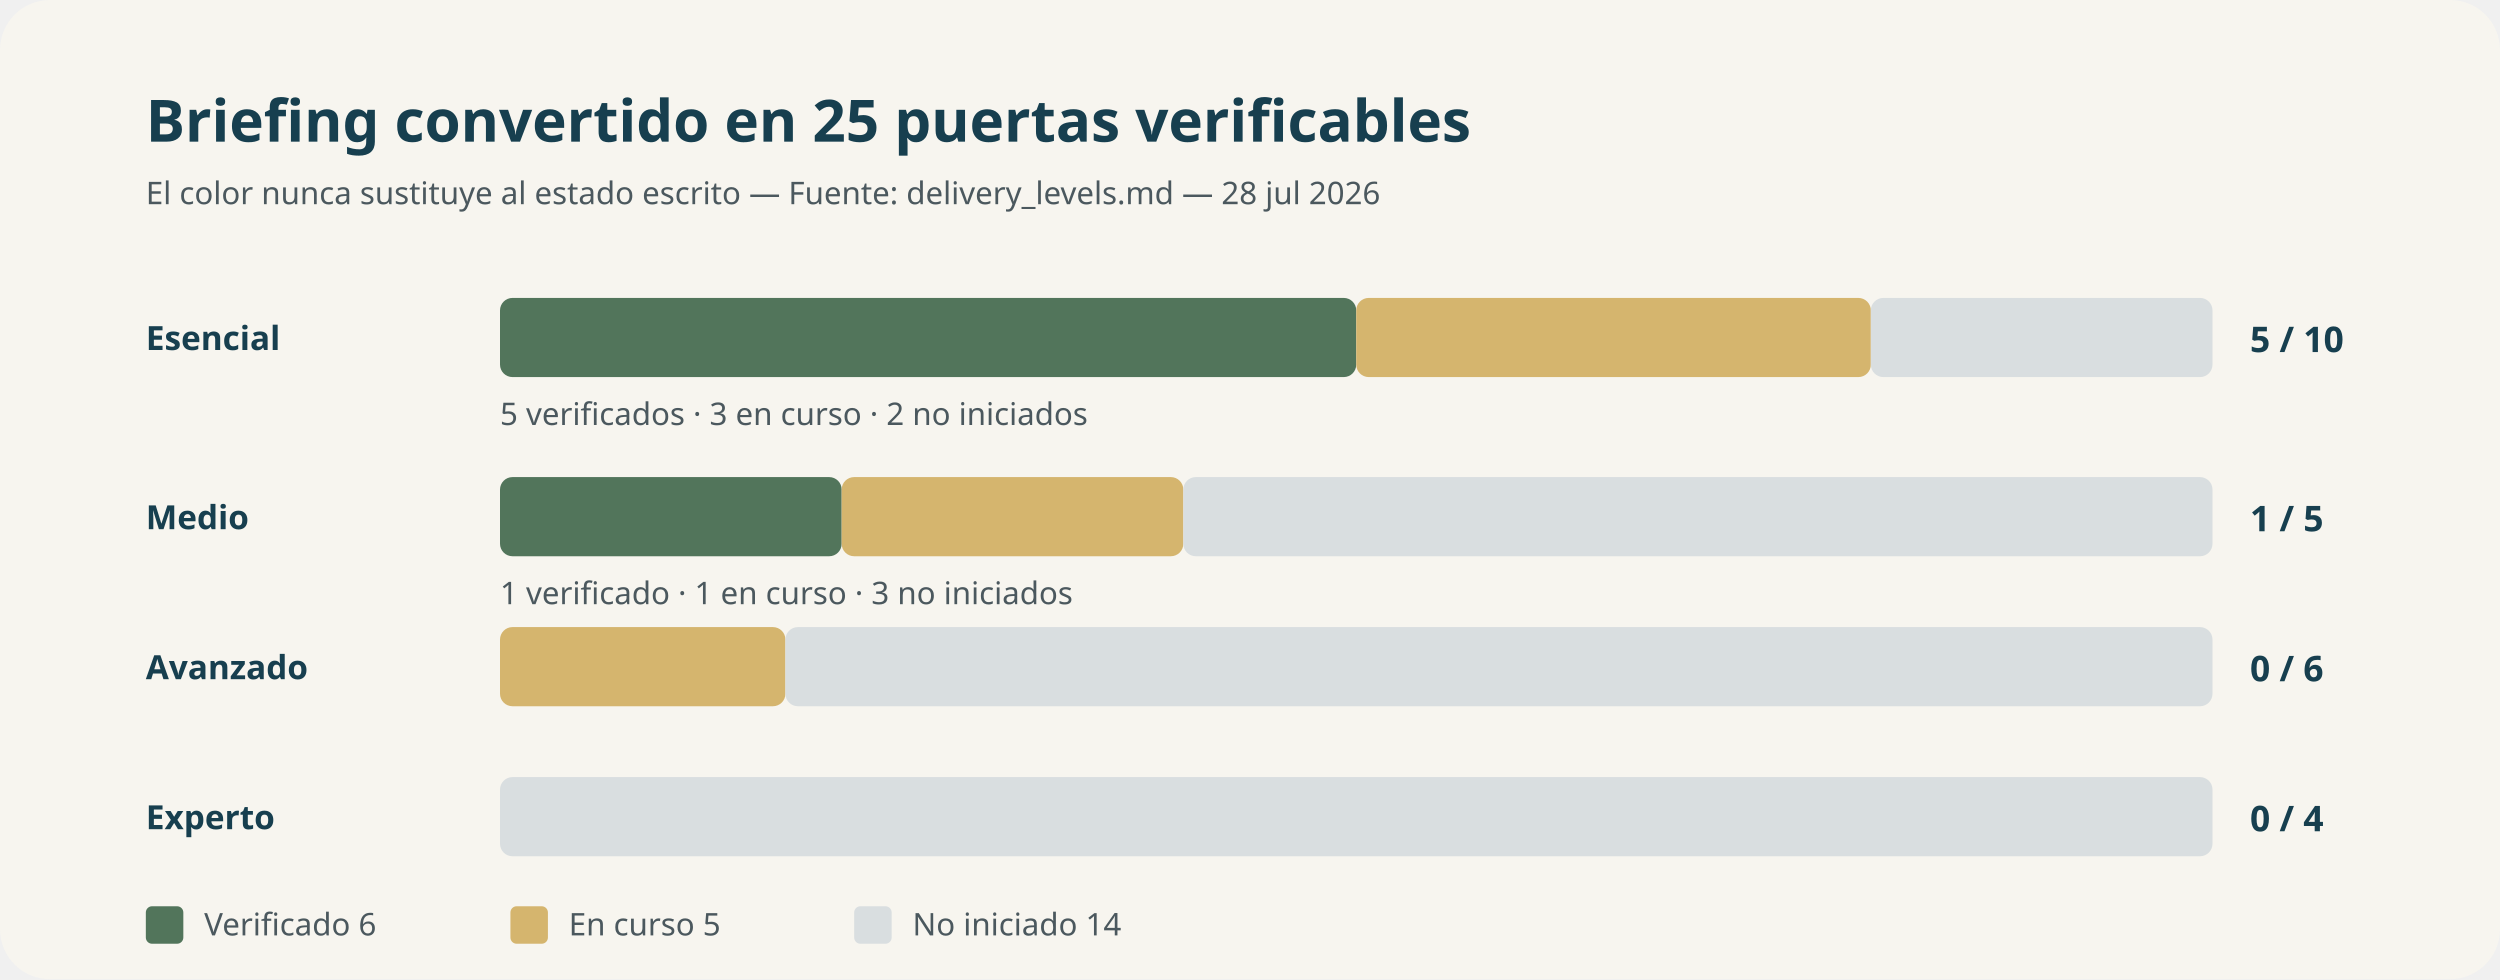
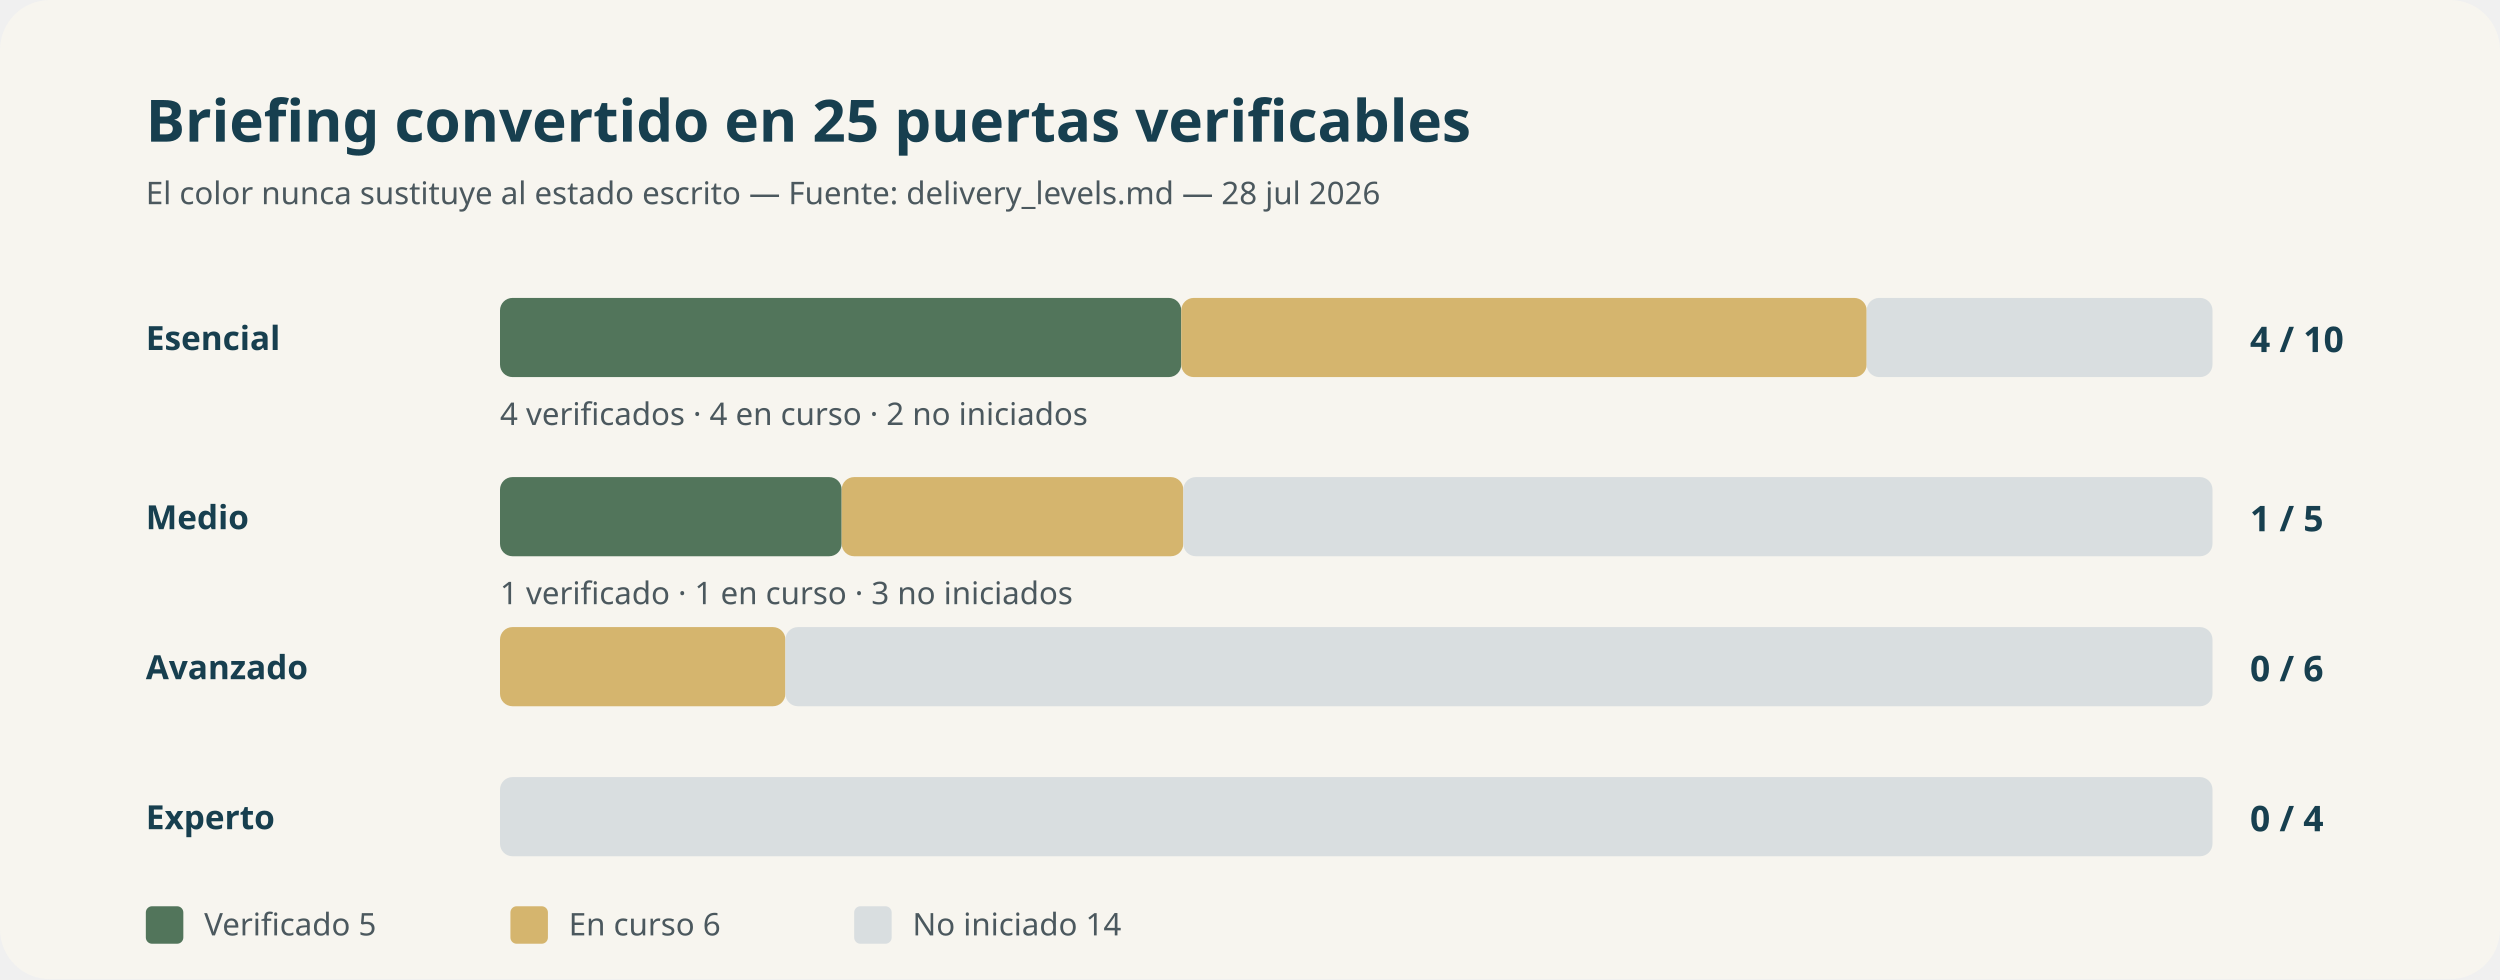
<svg xmlns="http://www.w3.org/2000/svg" width="1200" height="470" viewBox="0 0 1200 470" role="img" aria-labelledby="title desc">
  <defs>
    <style>
      .bg{fill:#f7f5ef}.title{font:700 28px system-ui,sans-serif;fill:#173f4f}.copy{font:400 15px system-ui,sans-serif;fill:#4b585e}
      .label{font:700 16px system-ui,sans-serif;fill:#173f4f}.count{font:700 17px system-ui,sans-serif;fill:#173f4f}
      .not{fill:#d9dee0}.doing{fill:#d5b56e}.done{fill:#52755b}.line{stroke:#fff;stroke-width:2}
    </style>
  </defs>
  <rect class="bg" width="1200" height="470" rx="24" />
  <text class="title" x="70" y="68">Briefing convertido en 25 puertas verificables</text>
  <text class="copy" x="70" y="98">El color nunca sustituye al estado escrito — Fuente: delivery_levels.md — 28 jul 2026</text>
  <text class="label" x="70" y="168">Esencial</text>
-   <rect class="done" x="240" y="143" width="411" height="38" rx="6" />
-   <rect class="doing" x="651" y="143" width="247" height="38" rx="6" />
-   <rect class="not" x="898" y="143" width="164" height="38" rx="6" />
-   <text class="count" x="1080" y="169">5 / 10</text>
-   <text class="copy" x="240" y="204">5 verificados · 3 en curso · 2 no iniciados</text>
+   <rect class="done" x="240" y="143" width="327" height="38" rx="6" />
+   <rect class="doing" x="567" y="143" width="329" height="38" rx="6" />
+   <rect class="not" x="896" y="143" width="166" height="38" rx="6" />
+   <text class="count" x="1080" y="169">4 / 10</text>
+   <text class="copy" x="240" y="204">4 verificados · 4 en curso · 2 no iniciados</text>
  <text class="label" x="70" y="254">Medio</text>
  <rect class="done" x="240" y="229" width="164" height="38" rx="6" />
  <rect class="doing" x="404" y="229" width="164" height="38" rx="6" />
  <rect class="not" x="568" y="229" width="494" height="38" rx="6" />
  <text class="count" x="1080" y="255">1 / 5</text>
  <text class="copy" x="240" y="290">1 verificado · 1 en curso · 3 no iniciados</text>
  <text class="label" x="70" y="326">Avanzado</text>
  <rect class="doing" x="240" y="301" width="137" height="38" rx="6" />
  <rect class="not" x="377" y="301" width="685" height="38" rx="6" />
  <text class="count" x="1080" y="327">0 / 6</text>
  <text class="label" x="70" y="398">Experto</text>
  <rect class="not" x="240" y="373" width="822" height="38" rx="6" />
  <text class="count" x="1080" y="399">0 / 4</text>
  <rect class="done" x="70" y="435" width="18" height="18" rx="3" />
-   <text class="copy" x="98" y="449">Verificado 6</text>
+   <text class="copy" x="98" y="449">Verificado 5</text>
  <rect class="doing" x="245" y="435" width="18" height="18" rx="3" />
-   <text class="copy" x="273" y="449">En curso 5</text>
+   <text class="copy" x="273" y="449">En curso 6</text>
  <rect class="not" x="410" y="435" width="18" height="18" rx="3" />
  <text class="copy" x="438" y="449">No iniciado 14</text>
</svg>
